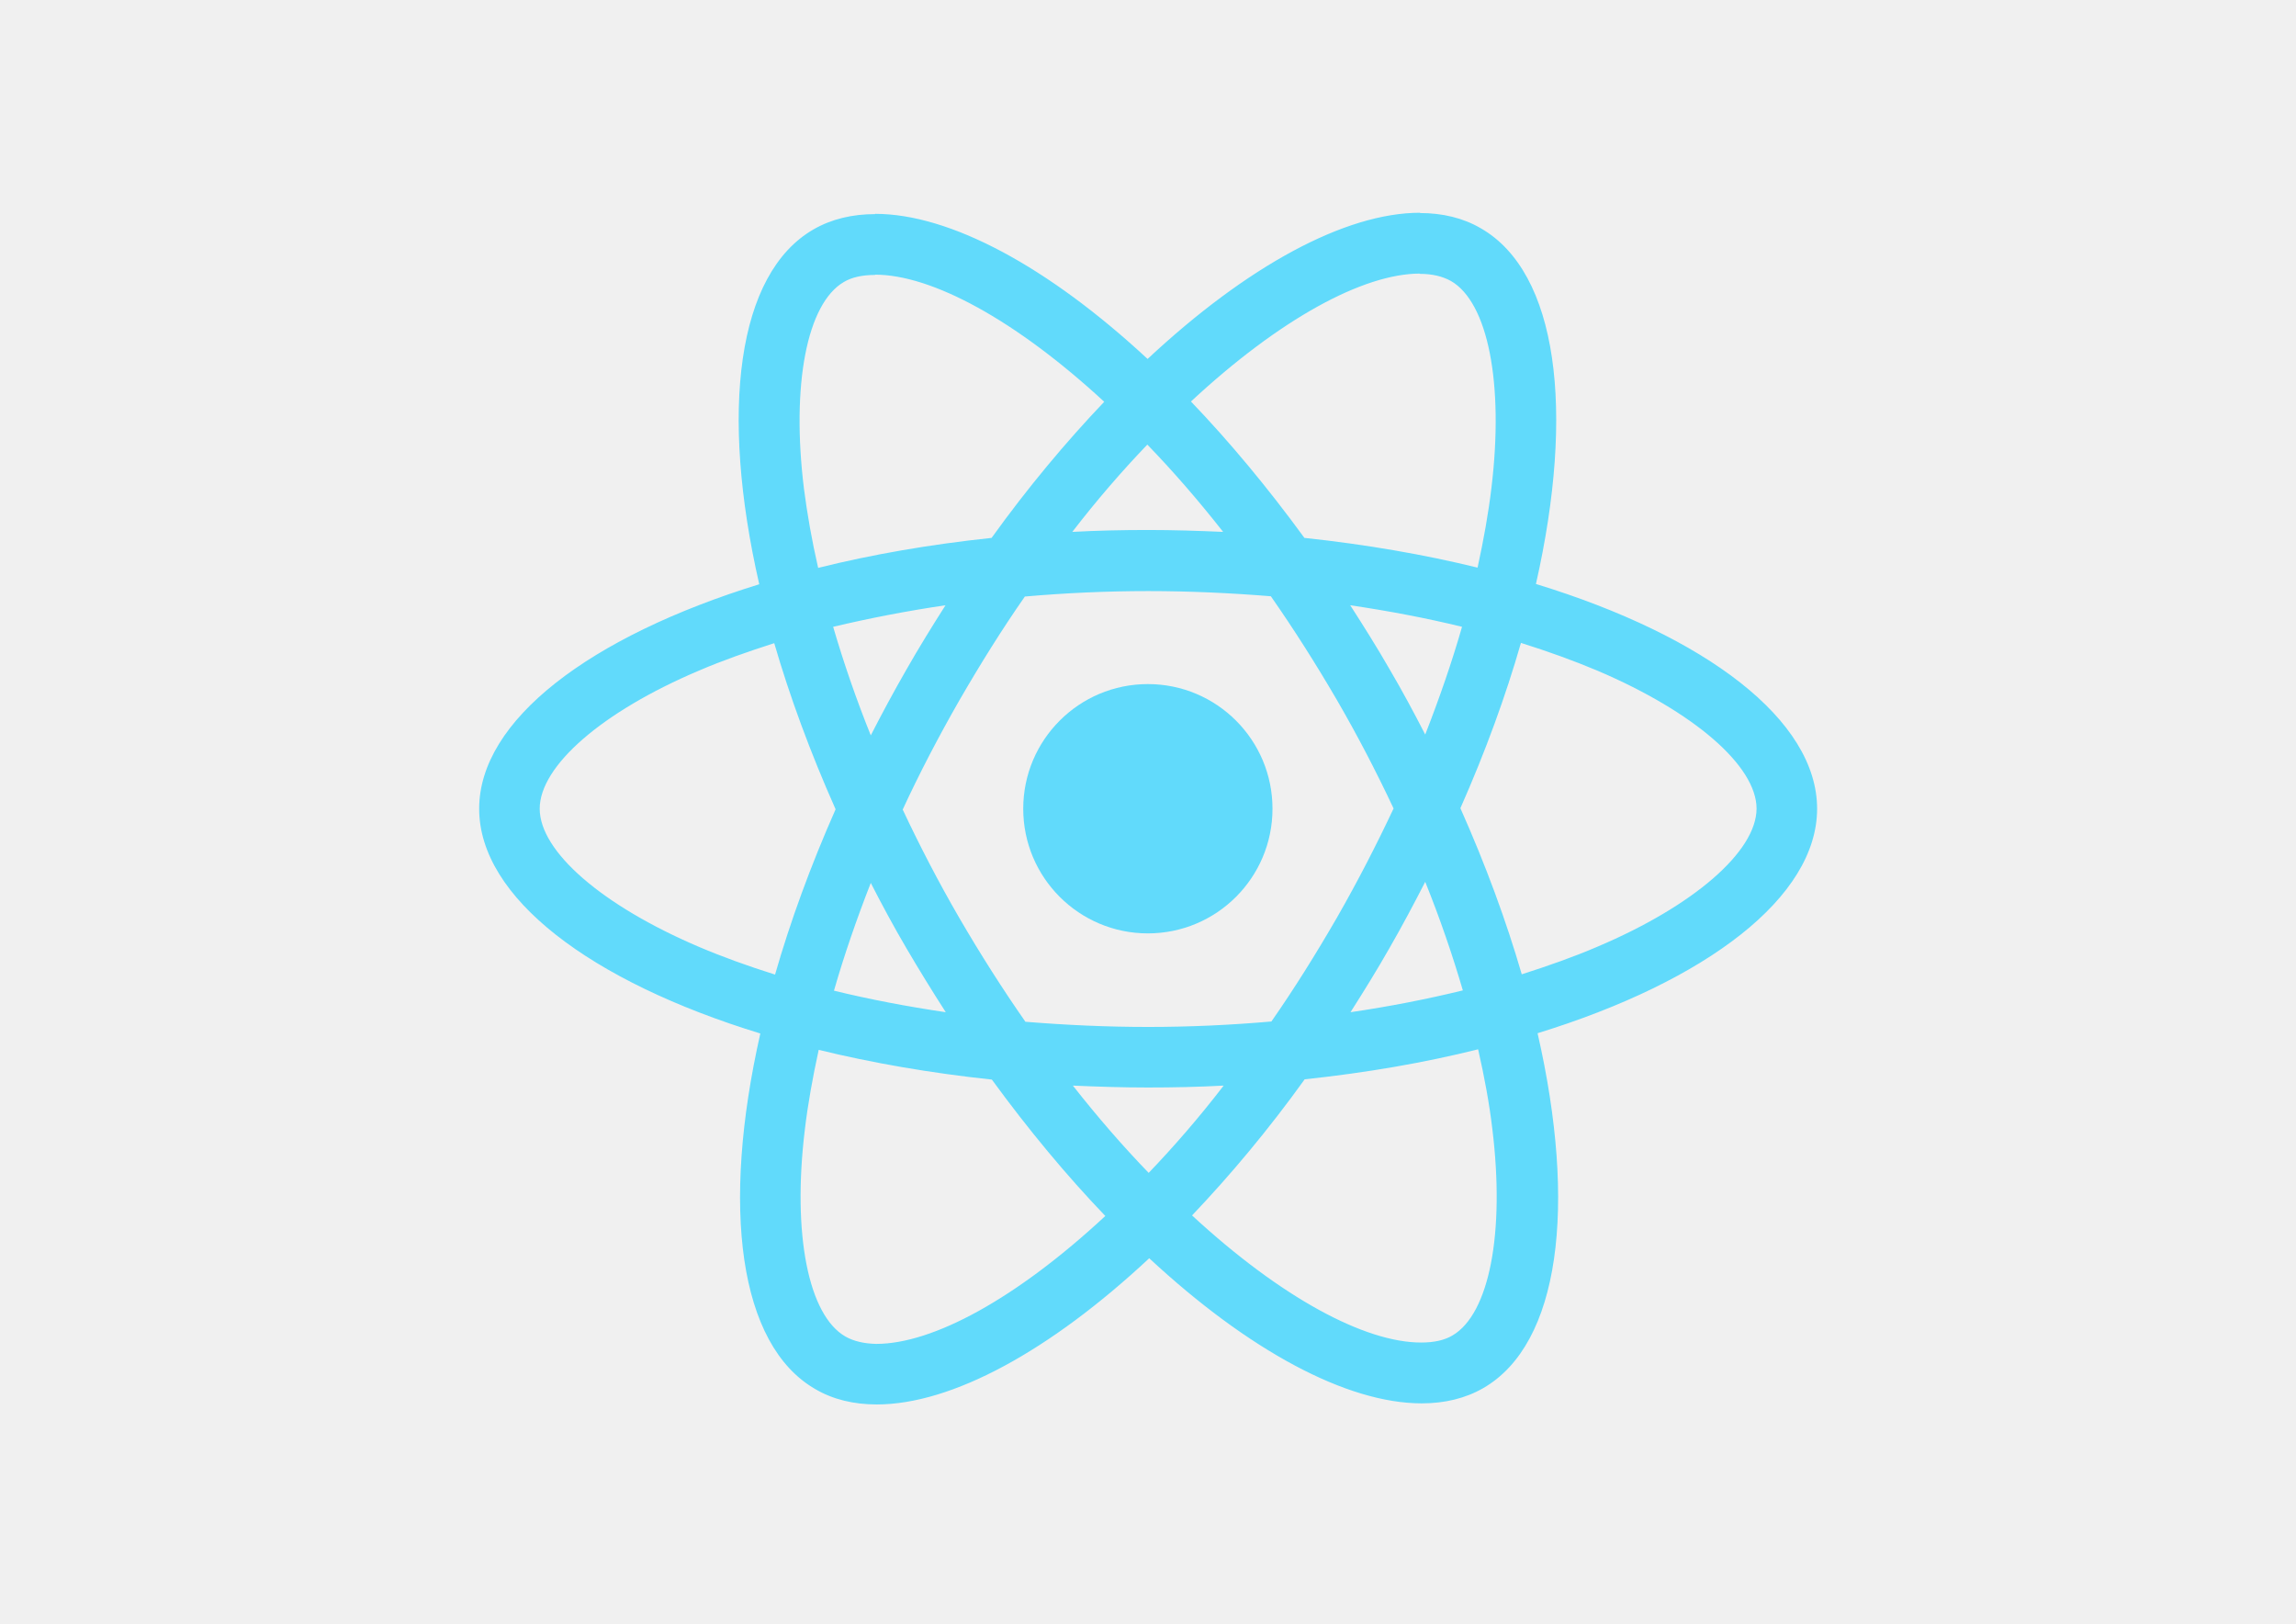
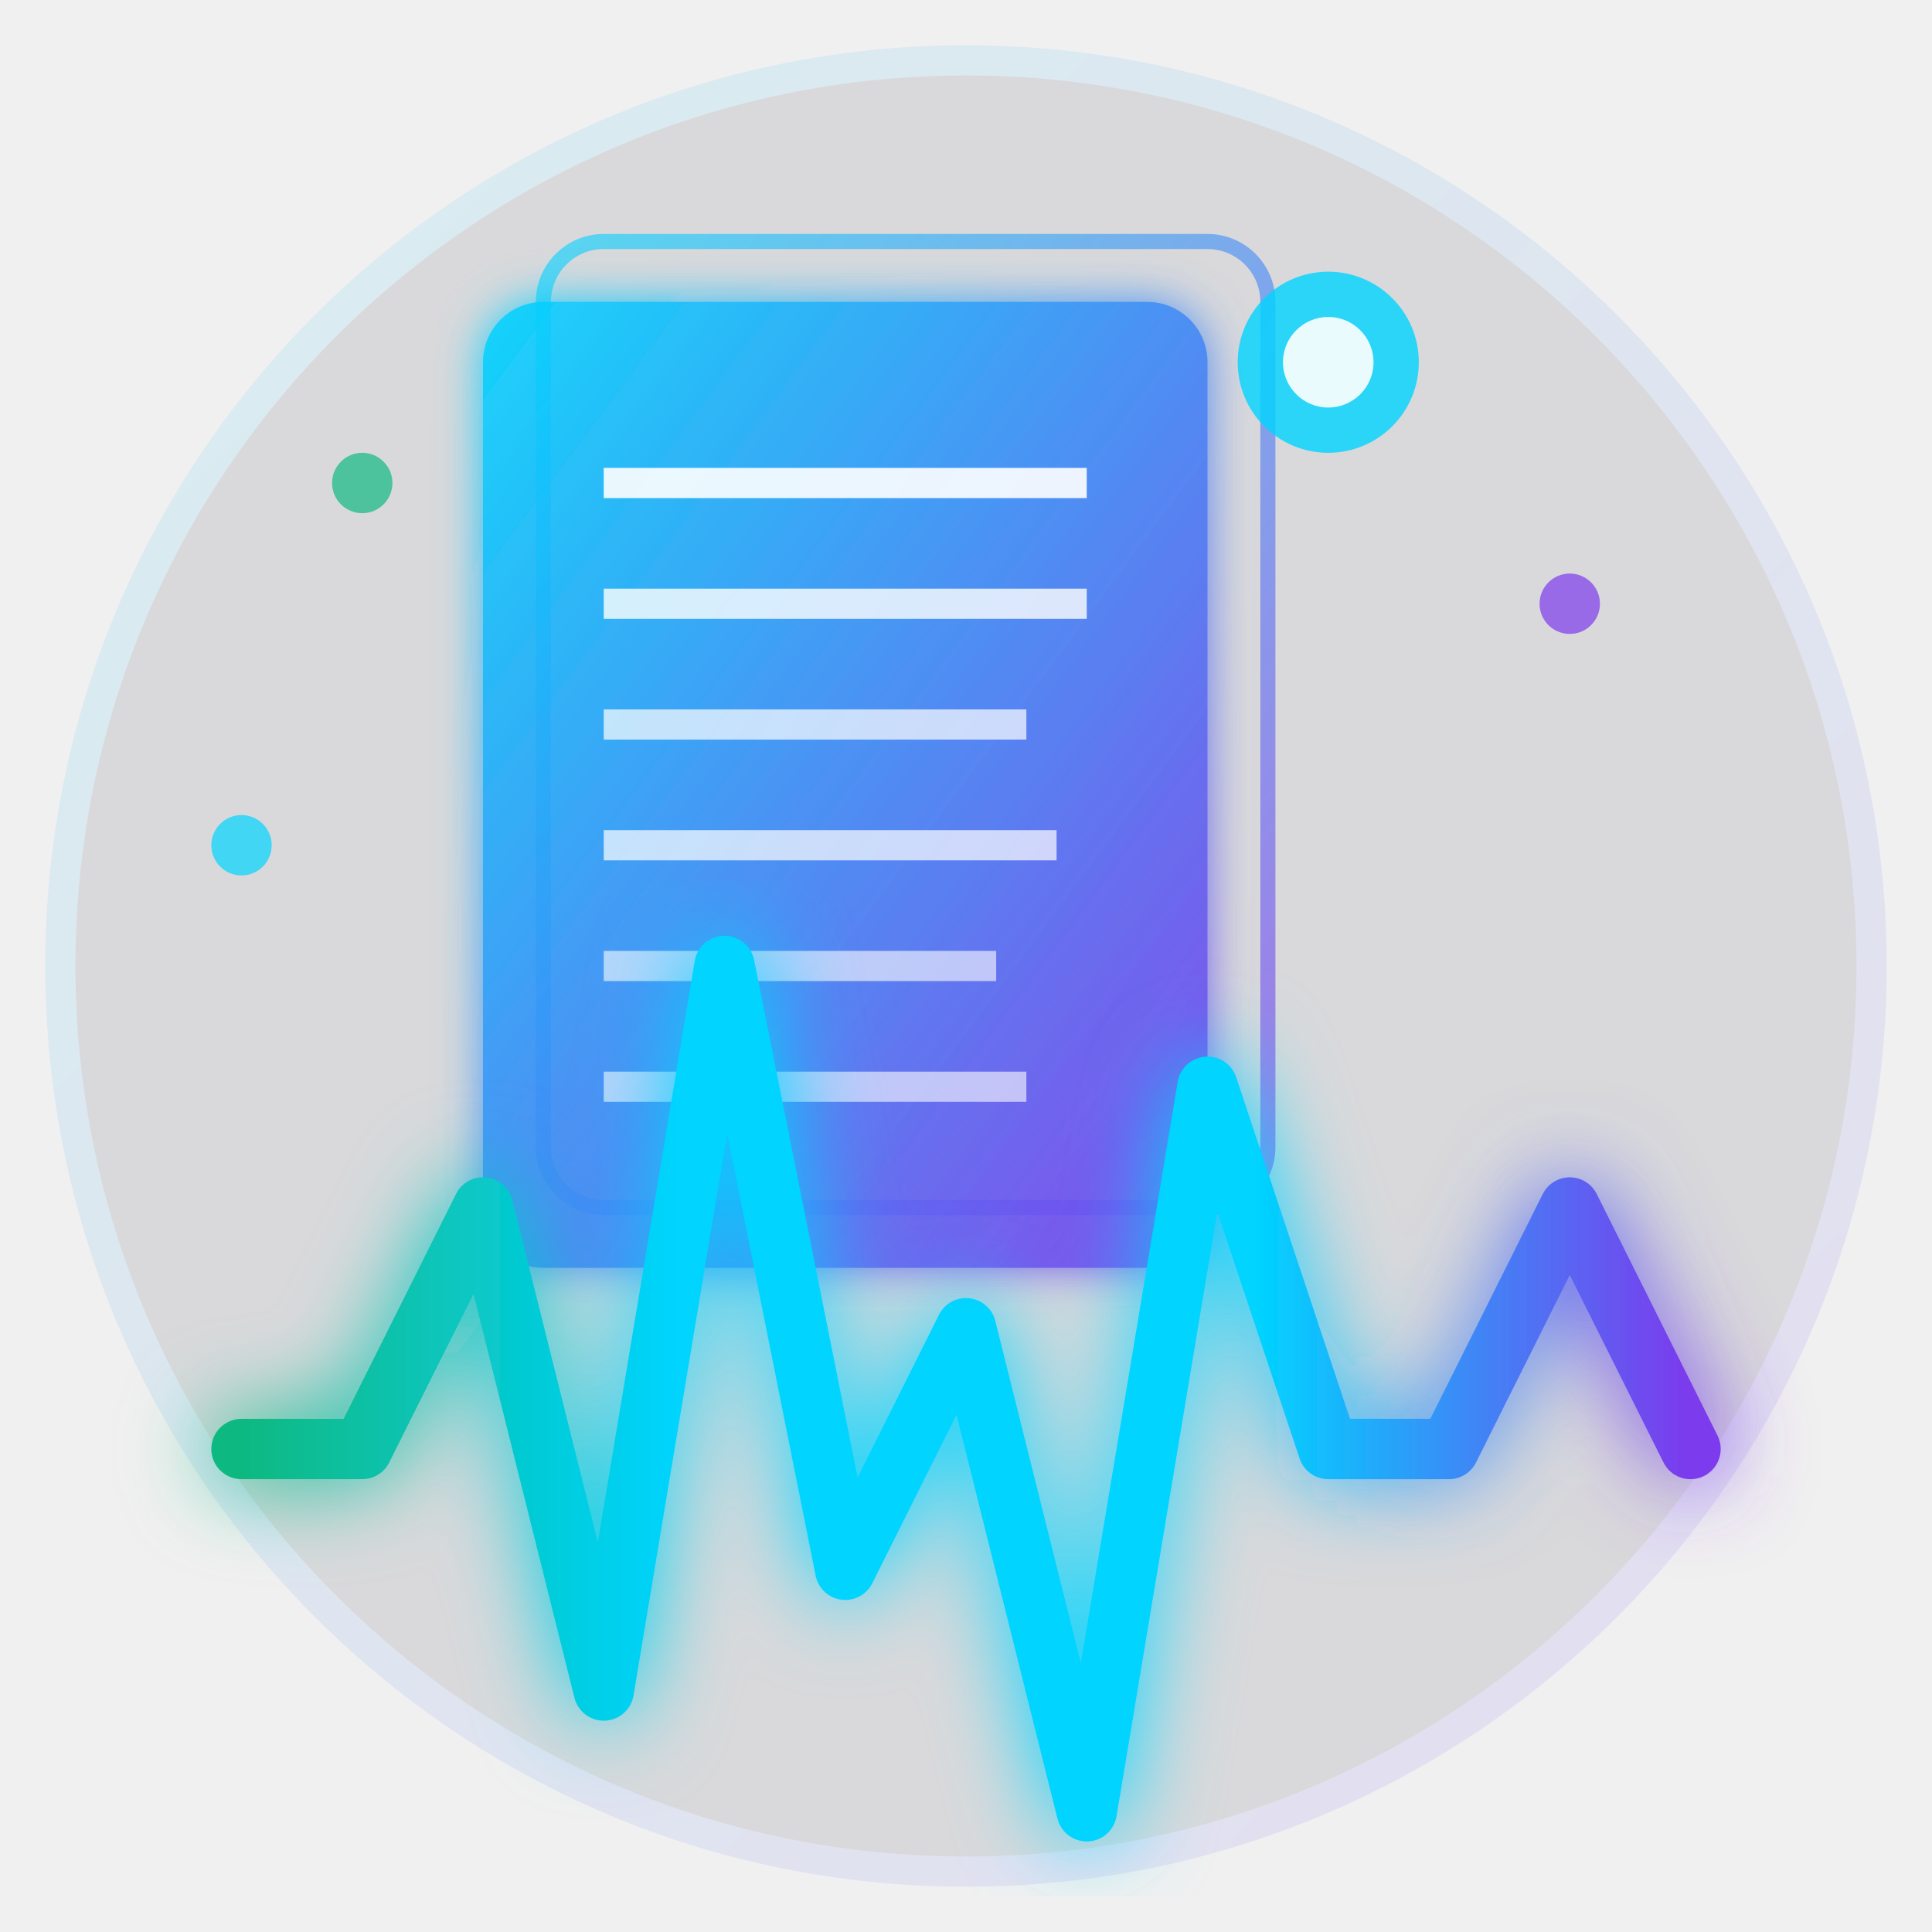
- <svg xmlns="http://www.w3.org/2000/svg" viewBox="0 0 841.9 595.3">
-   <g fill="#61DAFB">
-     <path d="M666.3 296.5c0-32.5-40.7-63.3-103.1-82.4 14.4-63.6 8-114.2-20.2-130.4-6.5-3.8-14.1-5.6-22.4-5.6v22.3c4.6 0 8.3.9 11.4 2.6 13.6 7.8 19.5 37.5 14.9 75.7-1.1 9.4-2.9 19.3-5.1 29.4-19.6-4.8-41-8.5-63.5-10.9-13.5-18.5-27.5-35.3-41.6-50 32.6-30.3 63.2-46.9 84-46.9V78c-27.5 0-63.5 19.6-99.9 53.6-36.4-33.8-72.4-53.2-99.9-53.2v22.3c20.7 0 51.4 16.5 84 46.6-14 14.7-28 31.4-41.3 49.9-22.6 2.4-44 6.1-63.6 11-2.3-10-4-19.7-5.2-29-4.7-38.2 1.1-67.9 14.6-75.8 3-1.8 6.9-2.6 11.5-2.6V78.5c-8.4 0-16 1.8-22.6 5.6-28.1 16.2-34.4 66.7-19.9 130.1-62.2 19.2-102.7 49.9-102.7 82.3 0 32.5 40.7 63.3 103.1 82.4-14.4 63.6-8 114.2 20.2 130.4 6.5 3.8 14.1 5.6 22.5 5.6 27.5 0 63.5-19.6 99.9-53.6 36.4 33.8 72.4 53.2 99.9 53.2 8.4 0 16-1.8 22.6-5.6 28.1-16.2 34.4-66.7 19.9-130.1 62-19.1 102.5-49.9 102.5-82.3zm-130.2-66.7c-3.7 12.9-8.3 26.2-13.5 39.5-4.1-8-8.4-16-13.1-24-4.6-8-9.5-15.8-14.4-23.4 14.2 2.1 27.9 4.7 41 7.9zm-45.8 106.5c-7.8 13.5-15.8 26.3-24.1 38.2-14.9 1.3-30 2-45.2 2-15.1 0-30.2-.7-45-1.9-8.3-11.9-16.4-24.6-24.2-38-7.6-13.1-14.5-26.4-20.8-39.8 6.2-13.4 13.2-26.8 20.7-39.9 7.8-13.5 15.8-26.3 24.1-38.2 14.9-1.3 30-2 45.2-2 15.1 0 30.2.7 45 1.9 8.3 11.9 16.4 24.6 24.2 38 7.6 13.1 14.5 26.4 20.8 39.8-6.3 13.4-13.2 26.8-20.7 39.9zm32.3-13c5.4 13.4 10 26.8 13.8 39.8-13.1 3.2-26.9 5.9-41.2 8 4.9-7.7 9.8-15.6 14.4-23.7 4.6-8 8.9-16.1 13-24.1zM421.2 430c-9.3-9.6-18.6-20.3-27.8-32 9 .4 18.2.7 27.5.7 9.4 0 18.7-.2 27.8-.7-9 11.7-18.3 22.4-27.5 32zm-74.4-58.9c-14.2-2.1-27.9-4.7-41-7.9 3.7-12.9 8.3-26.2 13.5-39.5 4.1 8 8.4 16 13.1 24 4.7 8 9.5 15.8 14.4 23.4zM420.7 163c9.3 9.6 18.6 20.3 27.8 32-9-.4-18.2-.7-27.5-.7-9.4 0-18.7.2-27.8.7 9-11.7 18.3-22.4 27.5-32zm-74 58.9c-4.9 7.7-9.8 15.6-14.4 23.7-4.6 8-8.9 16-13 24-5.4-13.4-10-26.8-13.8-39.8 13.1-3.1 26.9-5.8 41.2-7.9zm-90.5 125.2c-35.4-15.1-58.3-34.9-58.3-50.6 0-15.7 22.9-35.6 58.3-50.6 8.6-3.7 18-7 27.7-10.1 5.7 19.6 13.2 40 22.5 60.9-9.2 20.8-16.6 41.1-22.2 60.6-9.9-3.1-19.3-6.5-28-10.2zM310 490c-13.6-7.8-19.5-37.5-14.9-75.7 1.1-9.4 2.9-19.3 5.1-29.4 19.6 4.8 41 8.5 63.5 10.9 13.5 18.5 27.5 35.3 41.6 50-32.6 30.3-63.2 46.9-84 46.9-4.5-.1-8.3-1-11.3-2.7zm237.2-76.2c4.7 38.2-1.1 67.9-14.6 75.8-3 1.8-6.9 2.6-11.5 2.6-20.7 0-51.4-16.5-84-46.6 14-14.7 28-31.4 41.3-49.9 22.6-2.4 44-6.1 63.6-11 2.3 10.1 4.1 19.8 5.2 29.1zm38.5-66.7c-8.6 3.7-18 7-27.7 10.1-5.7-19.6-13.2-40-22.5-60.9 9.2-20.8 16.6-41.1 22.2-60.6 9.9 3.1 19.3 6.5 28.1 10.2 35.4 15.1 58.3 34.9 58.3 50.6-.1 15.7-23 35.6-58.4 50.6zM320.8 78.4z" />
-     <circle cx="420.9" cy="296.5" r="45.7" />
-     <path d="M520.5 78.1z" />
-   </g>
+ <svg xmlns="http://www.w3.org/2000/svg" width="128" height="128" viewBox="0 0 128 128" aria-label="PagePulse Logo">
+   <defs>
+     <linearGradient id="pageGradient" x1="0%" y1="0%" x2="100%" y2="100%">
+       <stop offset="0%" stop-color="#00d4ff" />
+       <stop offset="100%" stop-color="#7c3aed" />
+     </linearGradient>
+     <linearGradient id="pulseGradient" x1="0%" y1="0%" x2="100%" y2="0%">
+       <stop offset="0%" stop-color="#10b981" />
+       <stop offset="30%" stop-color="#00d4ff" />
+       <stop offset="70%" stop-color="#00d4ff" />
+       <stop offset="100%" stop-color="#7c3aed" />
+     </linearGradient>
+     <filter id="glow">
+       <feGaussianBlur stdDeviation="3" result="coloredBlur" />
+       <feMerge>
+         <feMergeNode in="coloredBlur" />
+         <feMergeNode in="SourceGraphic" />
+       </feMerge>
+     </filter>
+     <filter id="softGlow">
+       <feGaussianBlur stdDeviation="1.5" result="coloredBlur" />
+       <feMerge>
+         <feMergeNode in="coloredBlur" />
+         <feMergeNode in="SourceGraphic" />
+       </feMerge>
+     </filter>
+   </defs>
+   <circle cx="64" cy="64" r="60" fill="#0f0f23" stroke="url(#pageGradient)" stroke-width="2" opacity="0.1" />
+   <rect x="32" y="20" width="48" height="64" rx="4" ry="4" fill="url(#pageGradient)" opacity="0.9" filter="url(#softGlow)" />
+   <rect x="36" y="16" width="48" height="64" rx="4" ry="4" fill="none" stroke="url(#pageGradient)" stroke-width="1" opacity="0.6" />
+   <line x1="40" y1="32" x2="72" y2="32" stroke="#ffffff" stroke-width="2" opacity="0.9" />
+   <line x1="40" y1="40" x2="72" y2="40" stroke="#ffffff" stroke-width="2" opacity="0.8" />
+   <line x1="40" y1="48" x2="68" y2="48" stroke="#ffffff" stroke-width="2" opacity="0.7" />
+   <line x1="40" y1="56" x2="70" y2="56" stroke="#ffffff" stroke-width="2" opacity="0.7" />
+   <line x1="40" y1="64" x2="66" y2="64" stroke="#ffffff" stroke-width="2" opacity="0.6" />
+   <line x1="40" y1="72" x2="68" y2="72" stroke="#ffffff" stroke-width="2" opacity="0.6" />
+   <path d="M 16 96 L 24 96 L 32 80 L 40 112 L 48 64 L 56 104 L 64 88 L 72 120 L 80 72 L 88 96 L 96 96 L 104 80 L 112 96" fill="none" stroke="url(#pulseGradient)" stroke-width="4" stroke-linecap="round" stroke-linejoin="round" filter="url(#glow)" />
+   <circle cx="88" cy="24" r="6" fill="#00d4ff" opacity="0.8" />
+   <circle cx="88" cy="24" r="3" fill="#ffffff" opacity="0.9" />
+   <circle cx="24" cy="32" r="2" fill="#10b981" opacity="0.7" />
+   <circle cx="104" cy="40" r="2" fill="#7c3aed" opacity="0.7" />
+   <circle cx="16" cy="56" r="2" fill="#00d4ff" opacity="0.7" />
</svg>
